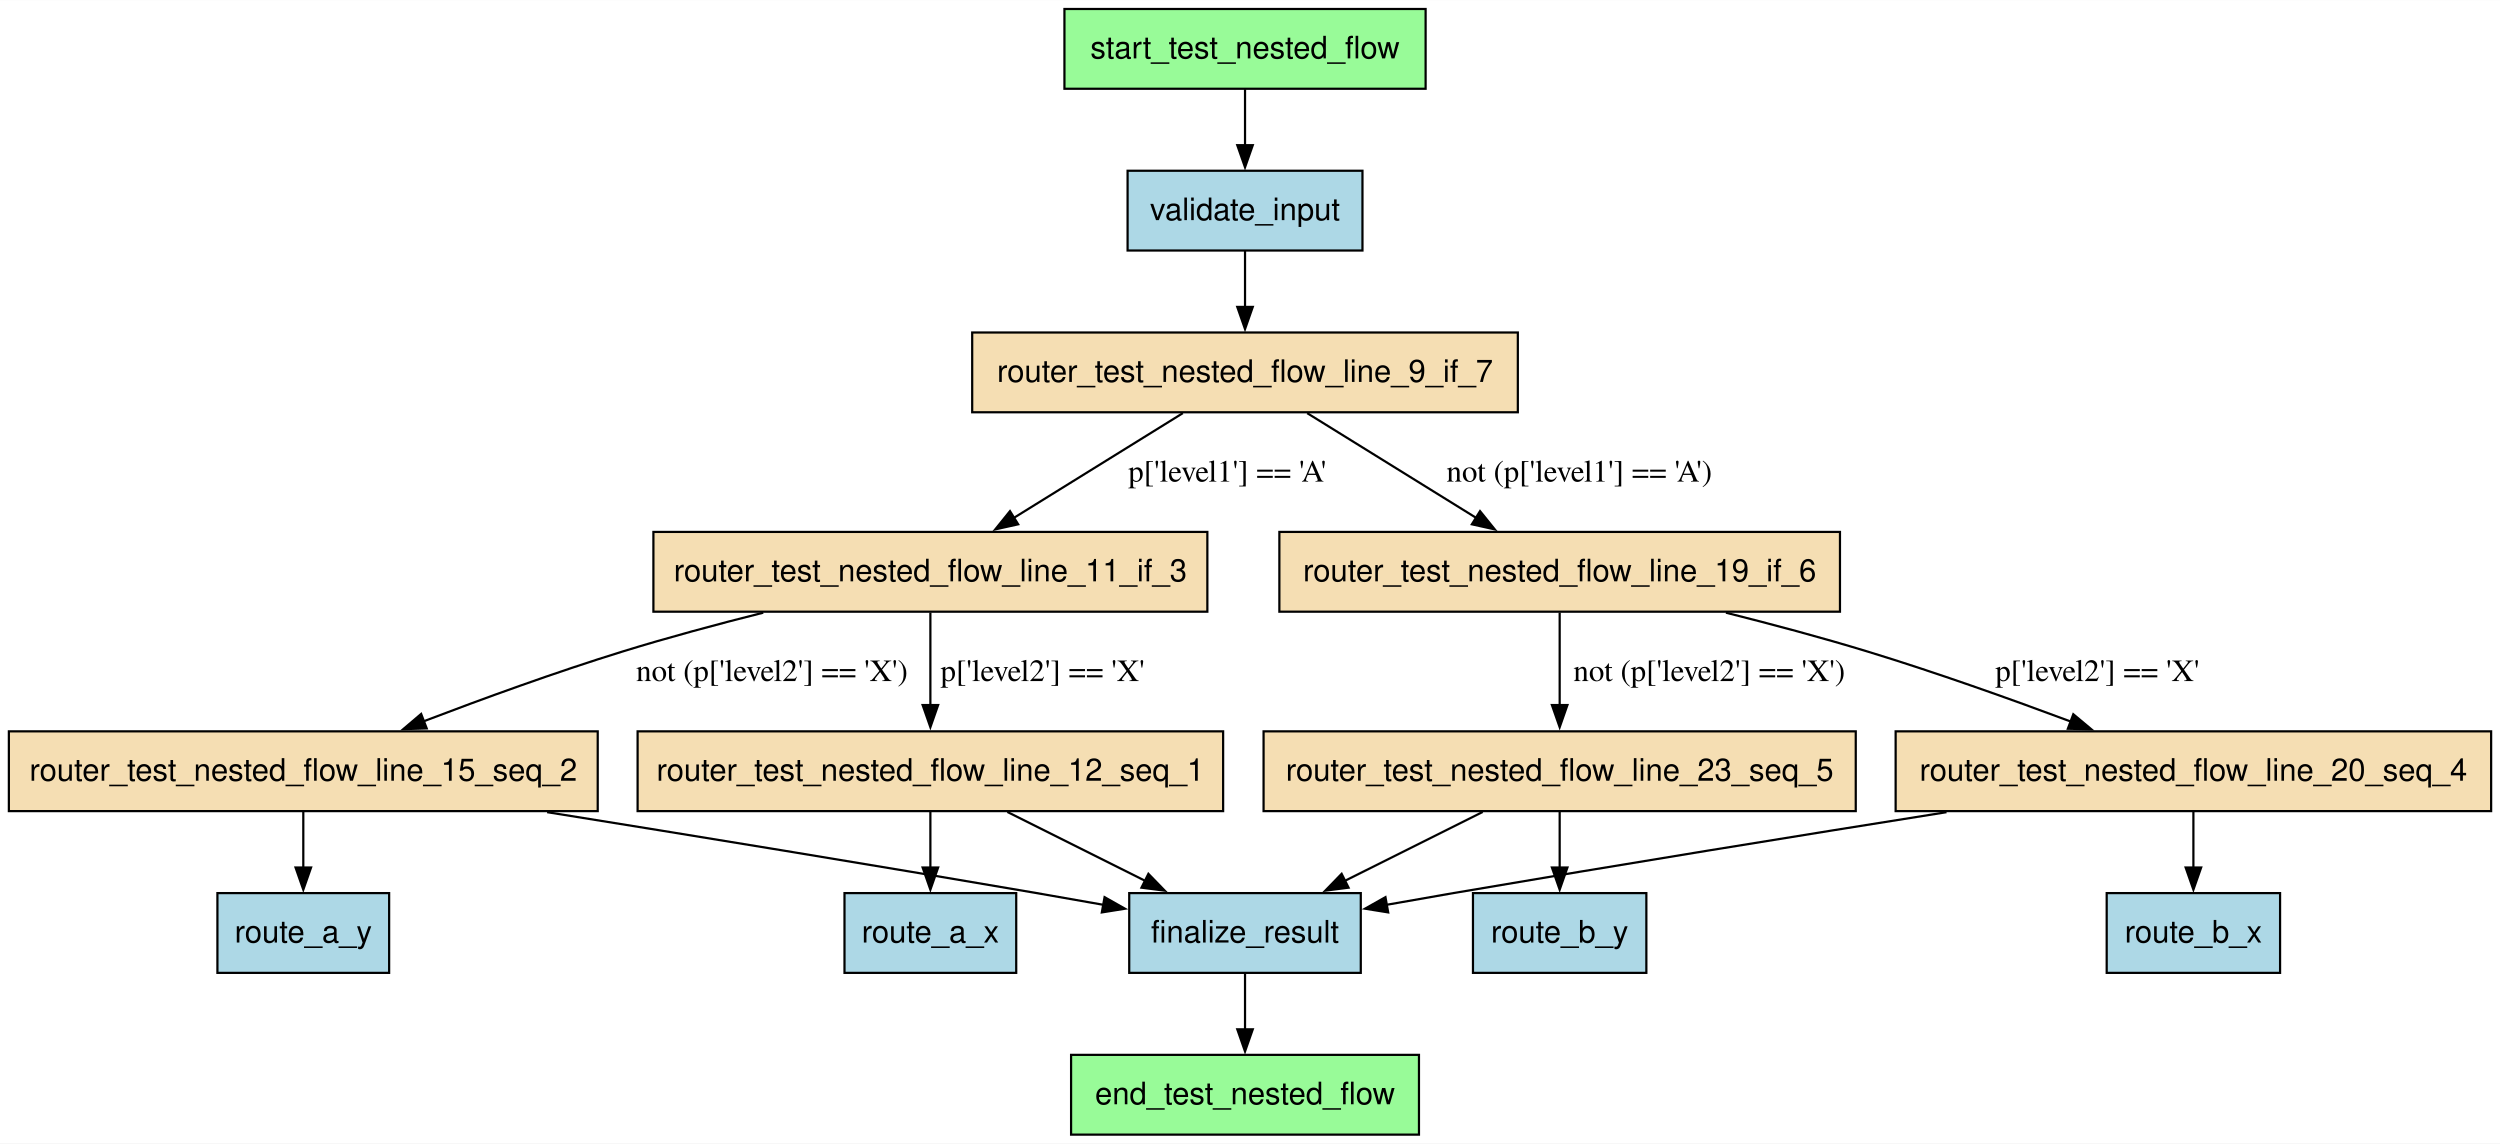
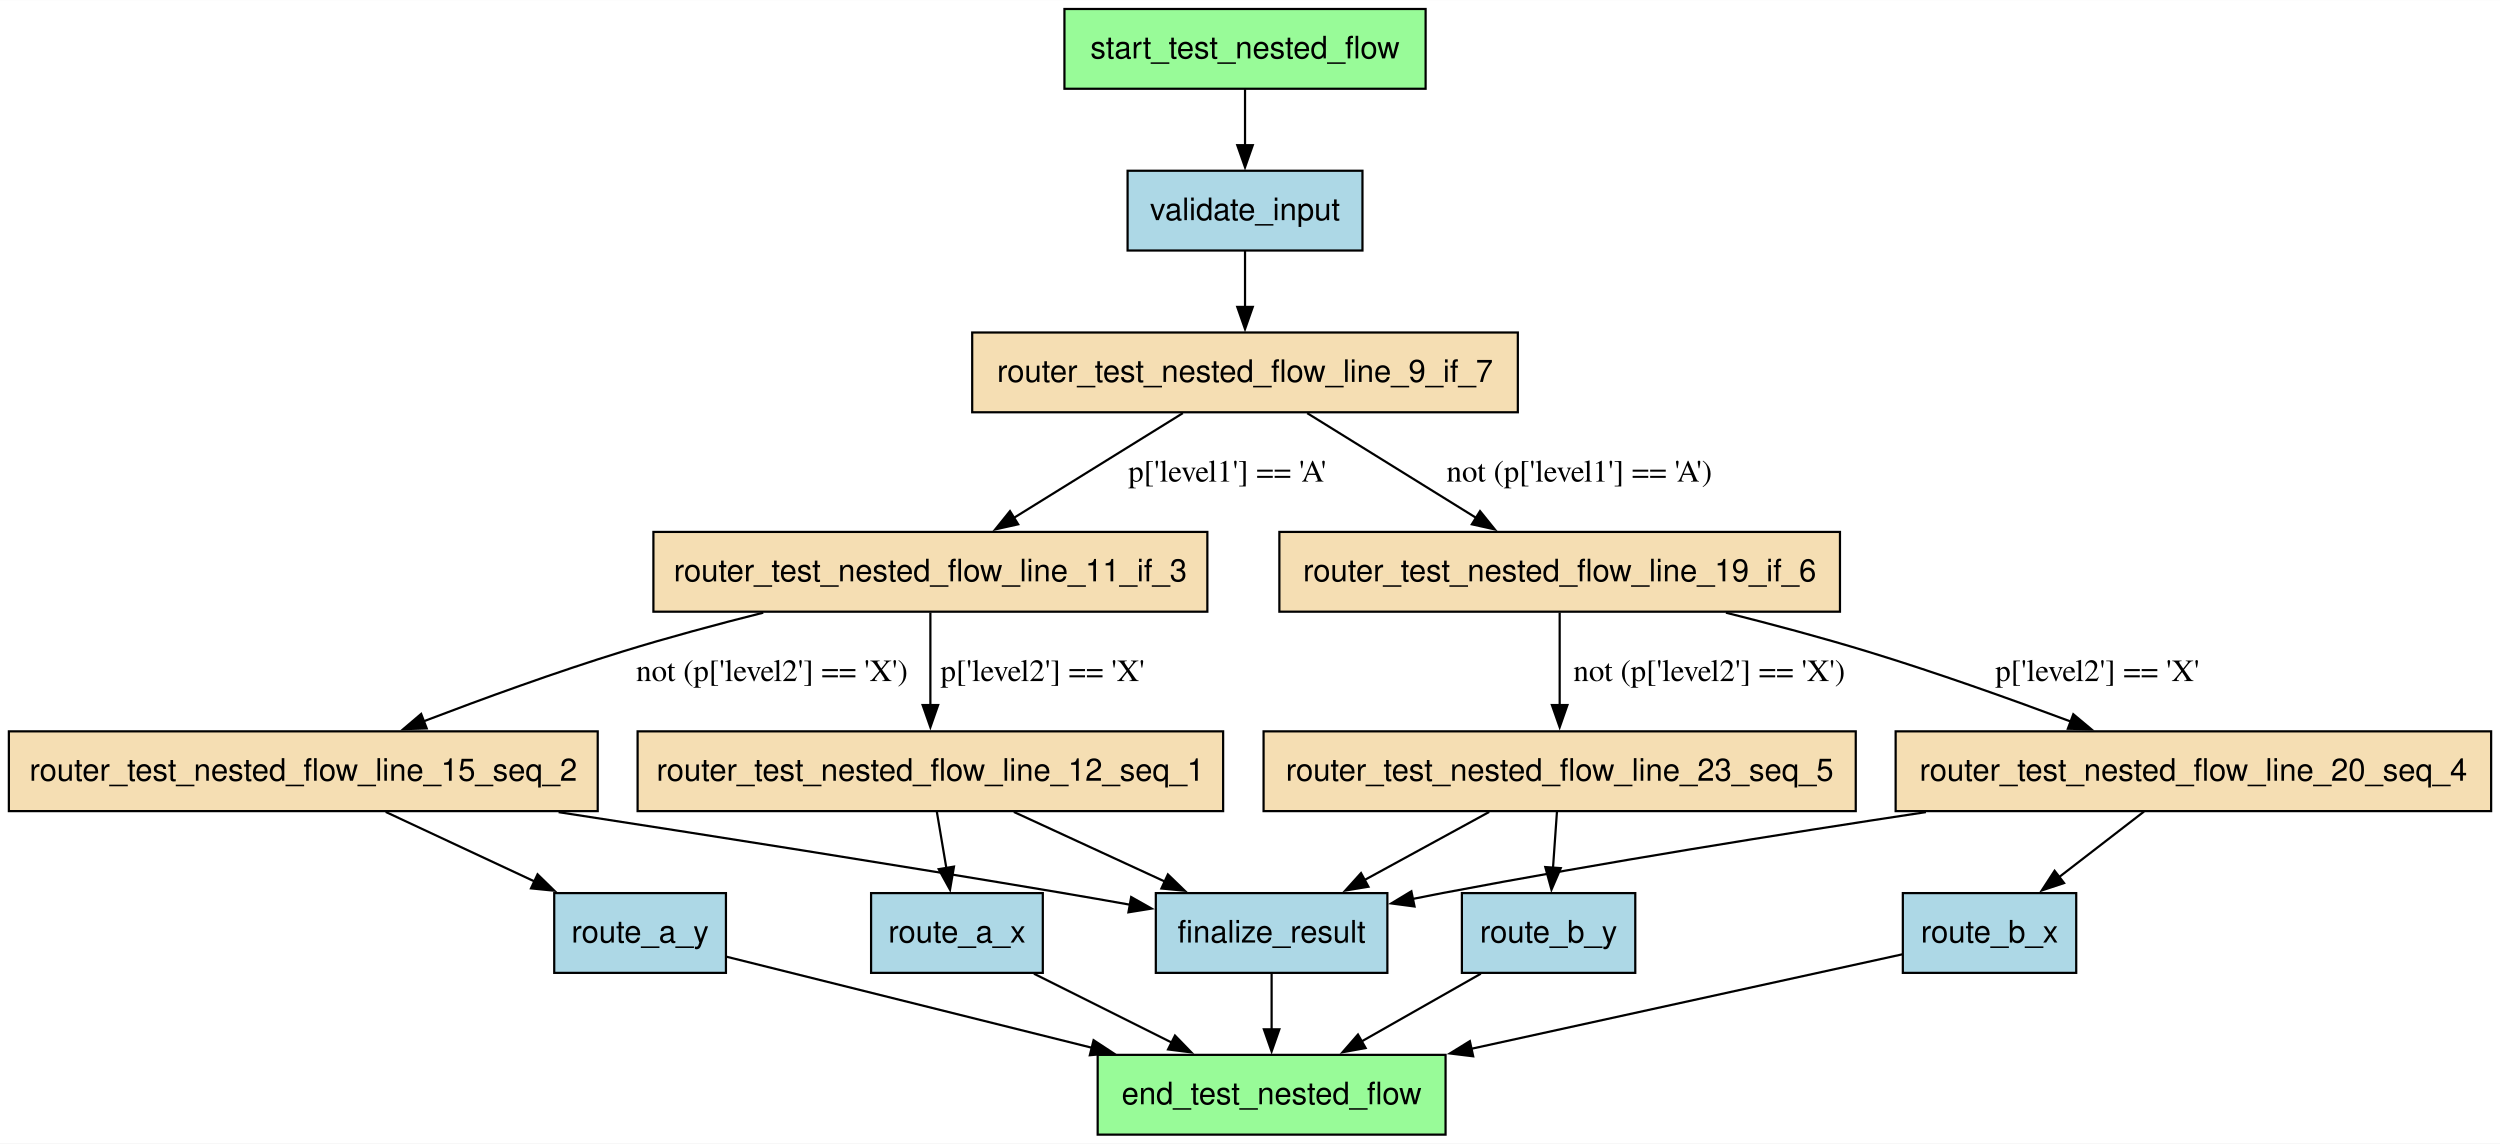
<svg xmlns="http://www.w3.org/2000/svg" width="1128pt" height="516pt" viewBox="0.00 0.00 1128.25 516.00">
  <g id="graph0" class="graph" transform="scale(1 1) rotate(0) translate(4 512)">
    <polygon fill="white" stroke="none" points="-4,4 -4,-512 1124.25,-512 1124.25,4 -4,4" />
    <g id="node1" class="node">
-       <polygon fill="palegreen" stroke="black" points="636.38,-36 479.38,-36 479.38,0 636.38,0 636.38,-36" />
-       <text text-anchor="middle" x="557.88" y="-13.7" font-family="Helvetica,sans-Serif" font-size="14.00">end_test_nested_flow</text>
+       <polygon fill="palegreen" stroke="black" points="648.38,-36 491.38,-36 491.38,0 648.38,0 648.38,-36" />
+       <text text-anchor="middle" x="569.88" y="-13.7" font-family="Helvetica,sans-Serif" font-size="14.00">end_test_nested_flow</text>
    </g>
    <g id="node2" class="node">
-       <polygon fill="lightblue" stroke="black" points="610.12,-109 505.62,-109 505.62,-73 610.12,-73 610.12,-109" />
-       <text text-anchor="middle" x="557.88" y="-86.7" font-family="Helvetica,sans-Serif" font-size="14.00">finalize_result</text>
+       <polygon fill="lightblue" stroke="black" points="622.12,-109 517.62,-109 517.62,-73 622.12,-73 622.12,-109" />
+       <text text-anchor="middle" x="569.88" y="-86.7" font-family="Helvetica,sans-Serif" font-size="14.00">finalize_result</text>
    </g>
    <g id="edge17" class="edge">
-       <path fill="none" stroke="black" d="M557.88,-72.81C557.88,-65.23 557.88,-56.1 557.88,-47.54" />
-       <polygon fill="black" stroke="black" points="561.38,-47.54 557.88,-37.54 554.38,-47.54 561.38,-47.54" />
+       <path fill="none" stroke="black" d="M569.88,-72.81C569.88,-65.23 569.88,-56.1 569.88,-47.54" />
+       <polygon fill="black" stroke="black" points="573.38,-47.54 569.88,-37.54 566.38,-47.54 573.38,-47.54" />
    </g>
    <g id="node3" class="node">
-       <polygon fill="lightblue" stroke="black" points="454.62,-109 377.12,-109 377.12,-73 454.62,-73 454.62,-109" />
-       <text text-anchor="middle" x="415.88" y="-86.7" font-family="Helvetica,sans-Serif" font-size="14.00">route_a_x</text>
+       <polygon fill="lightblue" stroke="black" points="466.62,-109 389.12,-109 389.12,-73 466.62,-73 466.62,-109" />
+       <text text-anchor="middle" x="427.88" y="-86.7" font-family="Helvetica,sans-Serif" font-size="14.00">route_a_x</text>
+     </g>
+     <g id="edge18" class="edge">
+       <path fill="none" stroke="black" d="M462.61,-72.63C481.35,-63.26 504.7,-51.59 524.82,-41.53" />
+       <polygon fill="black" stroke="black" points="526.27,-44.71 533.65,-37.11 523.14,-38.45 526.27,-44.71" />
    </g>
    <g id="node4" class="node">
-       <polygon fill="lightblue" stroke="black" points="171.62,-109 94.12,-109 94.12,-73 171.62,-73 171.62,-109" />
-       <text text-anchor="middle" x="132.88" y="-86.7" font-family="Helvetica,sans-Serif" font-size="14.00">route_a_y</text>
+       <polygon fill="lightblue" stroke="black" points="323.62,-109 246.12,-109 246.12,-73 323.62,-73 323.62,-109" />
+       <text text-anchor="middle" x="284.88" y="-86.7" font-family="Helvetica,sans-Serif" font-size="14.00">route_a_y</text>
+     </g>
+     <g id="edge19" class="edge">
+       <path fill="none" stroke="black" d="M323.91,-80.28C366.19,-69.74 434.86,-52.64 488.91,-39.17" />
+       <polygon fill="black" stroke="black" points="489.53,-42.62 498.39,-36.81 487.84,-35.83 489.53,-42.62" />
    </g>
    <g id="node5" class="node">
-       <polygon fill="lightblue" stroke="black" points="1025,-109 946.75,-109 946.75,-73 1025,-73 1025,-109" />
-       <text text-anchor="middle" x="985.88" y="-86.7" font-family="Helvetica,sans-Serif" font-size="14.00">route_b_x</text>
+       <polygon fill="lightblue" stroke="black" points="933,-109 854.75,-109 854.75,-73 933,-73 933,-109" />
+       <text text-anchor="middle" x="893.88" y="-86.7" font-family="Helvetica,sans-Serif" font-size="14.00">route_b_x</text>
+     </g>
+     <g id="edge20" class="edge">
+       <path fill="none" stroke="black" d="M854.47,-81.36C806.4,-70.83 723.66,-52.7 659.75,-38.69" />
+       <polygon fill="black" stroke="black" points="660.85,-35.35 650.33,-36.63 659.35,-42.19 660.85,-35.35" />
    </g>
    <g id="node6" class="node">
-       <polygon fill="lightblue" stroke="black" points="739,-109 660.75,-109 660.75,-73 739,-73 739,-109" />
-       <text text-anchor="middle" x="699.88" y="-86.7" font-family="Helvetica,sans-Serif" font-size="14.00">route_b_y</text>
+       <polygon fill="lightblue" stroke="black" points="734,-109 655.75,-109 655.75,-73 734,-73 734,-109" />
+       <text text-anchor="middle" x="694.88" y="-86.7" font-family="Helvetica,sans-Serif" font-size="14.00">route_b_y</text>
+     </g>
+     <g id="edge21" class="edge">
+       <path fill="none" stroke="black" d="M664.3,-72.63C648.1,-63.43 628,-52.02 610.52,-42.08" />
+       <polygon fill="black" stroke="black" points="612.31,-39.08 601.89,-37.18 608.85,-45.17 612.31,-39.08" />
    </g>
    <g id="node7" class="node">
      <polygon fill="wheat" stroke="black" points="540.88,-272 290.88,-272 290.88,-236 540.88,-236 540.88,-272" />
      <text text-anchor="middle" x="415.88" y="-249.7" font-family="Helvetica,sans-Serif" font-size="14.00">router_test_nested_flow_line_11_if_3</text>
    </g>
    <g id="node8" class="node">
      <polygon fill="wheat" stroke="black" points="548,-182 283.75,-182 283.75,-146 548,-146 548,-182" />
      <text text-anchor="middle" x="415.88" y="-159.7" font-family="Helvetica,sans-Serif" font-size="14.00">router_test_nested_flow_line_12_seq_1</text>
    </g>
    <g id="edge5" class="edge">
      <path fill="none" stroke="black" d="M415.88,-235.61C415.88,-223.68 415.88,-207.57 415.88,-193.74" />
      <polygon fill="black" stroke="black" points="419.38,-193.86 415.88,-183.86 412.38,-193.86 419.38,-193.86" />
      <text text-anchor="middle" x="466.5" y="-204.7" font-family="Times,serif" font-size="14.00">p['level2'] == 'X'</text>
    </g>
    <g id="node9" class="node">
      <polygon fill="wheat" stroke="black" points="265.75,-182 0,-182 0,-146 265.75,-146 265.75,-182" />
      <text text-anchor="middle" x="132.88" y="-159.7" font-family="Helvetica,sans-Serif" font-size="14.00">router_test_nested_flow_line_15_seq_2</text>
    </g>
    <g id="edge6" class="edge">
      <path fill="none" stroke="black" d="M340.45,-235.55C319.72,-230.34 297.32,-224.32 276.88,-218 246.9,-208.74 214.03,-196.78 187.27,-186.57" />
      <polygon fill="black" stroke="black" points="188.58,-183.32 177.99,-183 186.07,-189.86 188.58,-183.32" />
      <text text-anchor="middle" x="344.38" y="-204.7" font-family="Times,serif" font-size="14.00">not (p['level2'] == 'X')</text>
    </g>
    <g id="edge13" class="edge">
-       <path fill="none" stroke="black" d="M450.61,-145.63C469.35,-136.26 492.7,-124.59 512.82,-114.53" />
-       <polygon fill="black" stroke="black" points="514.27,-117.71 521.65,-110.11 511.14,-111.45 514.27,-117.71" />
+       <path fill="none" stroke="black" d="M453.55,-145.63C474.06,-136.18 499.65,-124.38 521.61,-114.25" />
+       <polygon fill="black" stroke="black" points="523.07,-117.43 530.68,-110.07 520.14,-111.08 523.07,-117.43" />
    </g>
    <g id="edge3" class="edge">
-       <path fill="none" stroke="black" d="M415.88,-145.81C415.88,-138.23 415.88,-129.1 415.88,-120.54" />
-       <polygon fill="black" stroke="black" points="419.38,-120.54 415.88,-110.54 412.38,-120.54 419.38,-120.54" />
+       <path fill="none" stroke="black" d="M418.78,-145.81C420.08,-138.14 421.64,-128.89 423.1,-120.24" />
+       <polygon fill="black" stroke="black" points="426.53,-120.96 424.74,-110.52 419.63,-119.8 426.53,-120.96" />
    </g>
    <g id="edge14" class="edge">
-       <path fill="none" stroke="black" d="M242.91,-145.53C307.35,-135.18 390.28,-121.66 463.88,-109 473.61,-107.33 483.91,-105.51 493.98,-103.71" />
-       <polygon fill="black" stroke="black" points="494.49,-107.17 503.71,-101.96 493.25,-100.28 494.49,-107.17" />
+       <path fill="none" stroke="black" d="M248.1,-145.53C314.71,-135.26 400.09,-121.82 475.88,-109 485.62,-107.35 495.92,-105.55 505.98,-103.76" />
+       <polygon fill="black" stroke="black" points="506.5,-107.22 515.72,-102.01 505.26,-100.33 506.5,-107.22" />
    </g>
    <g id="edge4" class="edge">
-       <path fill="none" stroke="black" d="M132.88,-145.81C132.88,-138.23 132.88,-129.1 132.88,-120.54" />
-       <polygon fill="black" stroke="black" points="136.38,-120.54 132.88,-110.54 129.38,-120.54 136.38,-120.54" />
+       <path fill="none" stroke="black" d="M170.06,-145.63C190.3,-136.18 215.56,-124.38 237.24,-114.25" />
+       <polygon fill="black" stroke="black" points="238.6,-117.48 246.18,-110.08 235.64,-111.14 238.6,-117.48" />
    </g>
    <g id="node10" class="node">
      <polygon fill="wheat" stroke="black" points="826.38,-272 573.38,-272 573.38,-236 826.38,-236 826.38,-272" />
      <text text-anchor="middle" x="699.88" y="-249.7" font-family="Helvetica,sans-Serif" font-size="14.00">router_test_nested_flow_line_19_if_6</text>
    </g>
    <g id="node11" class="node">
      <polygon fill="wheat" stroke="black" points="1120.25,-182 851.5,-182 851.5,-146 1120.25,-146 1120.25,-182" />
      <text text-anchor="middle" x="985.88" y="-159.7" font-family="Helvetica,sans-Serif" font-size="14.00">router_test_nested_flow_line_20_seq_4</text>
    </g>
    <g id="edge9" class="edge">
      <path fill="none" stroke="black" d="M774.91,-235.55C795.74,-230.32 818.29,-224.29 838.88,-218 869.57,-208.63 903.28,-196.6 930.68,-186.37" />
      <polygon fill="black" stroke="black" points="931.68,-189.73 939.81,-182.94 929.22,-183.18 931.68,-189.73" />
      <text text-anchor="middle" x="942.52" y="-204.7" font-family="Times,serif" font-size="14.00">p['level2'] == 'X'</text>
    </g>
    <g id="node12" class="node">
      <polygon fill="wheat" stroke="black" points="833.5,-182 566.25,-182 566.25,-146 833.5,-146 833.5,-182" />
      <text text-anchor="middle" x="699.88" y="-159.7" font-family="Helvetica,sans-Serif" font-size="14.00">router_test_nested_flow_line_23_seq_5</text>
    </g>
    <g id="edge10" class="edge">
      <path fill="none" stroke="black" d="M699.88,-235.61C699.88,-223.68 699.88,-207.57 699.88,-193.74" />
      <polygon fill="black" stroke="black" points="703.38,-193.86 699.88,-183.86 696.38,-193.86 703.38,-193.86" />
      <text text-anchor="middle" x="767.38" y="-204.7" font-family="Times,serif" font-size="14.00">not (p['level2'] == 'X')</text>
    </g>
    <g id="edge15" class="edge">
-       <path fill="none" stroke="black" d="M874.46,-145.52C809.48,-135.19 725.98,-121.69 651.88,-109 642.14,-107.33 631.84,-105.52 621.77,-103.72" />
-       <polygon fill="black" stroke="black" points="622.49,-100.29 612.03,-101.97 621.26,-107.18 622.49,-100.29" />
+       <path fill="none" stroke="black" d="M865.16,-145.55C800.29,-135.73 719.04,-122.7 646.88,-109 642.54,-108.18 638.07,-107.29 633.57,-106.37" />
+       <polygon fill="black" stroke="black" points="634.38,-102.96 623.87,-104.34 632.95,-109.82 634.38,-102.96" />
    </g>
    <g id="edge7" class="edge">
-       <path fill="none" stroke="black" d="M985.88,-145.81C985.88,-138.23 985.88,-129.1 985.88,-120.54" />
-       <polygon fill="black" stroke="black" points="989.38,-120.54 985.88,-110.54 982.38,-120.54 989.38,-120.54" />
+       <path fill="none" stroke="black" d="M963.6,-145.81C952.05,-136.9 937.75,-125.86 925.11,-116.1" />
+       <polygon fill="black" stroke="black" points="927.51,-113.54 917.46,-110.2 923.24,-119.08 927.51,-113.54" />
    </g>
    <g id="edge16" class="edge">
-       <path fill="none" stroke="black" d="M665.14,-145.63C646.4,-136.26 623.05,-124.59 602.93,-114.53" />
-       <polygon fill="black" stroke="black" points="604.61,-111.45 594.1,-110.11 601.48,-117.71 604.61,-111.45" />
+       <path fill="none" stroke="black" d="M668.07,-145.63C651.15,-136.39 630.13,-124.91 611.89,-114.95" />
+       <polygon fill="black" stroke="black" points="613.58,-111.88 603.13,-110.16 610.23,-118.03 613.58,-111.88" />
    </g>
    <g id="edge8" class="edge">
-       <path fill="none" stroke="black" d="M699.88,-145.81C699.88,-138.23 699.88,-129.1 699.88,-120.54" />
-       <polygon fill="black" stroke="black" points="703.38,-120.54 699.88,-110.54 696.38,-120.54 703.38,-120.54" />
+       <path fill="none" stroke="black" d="M698.66,-145.81C698.12,-138.14 697.47,-128.89 696.86,-120.24" />
+       <polygon fill="black" stroke="black" points="700.37,-120.27 696.18,-110.54 693.39,-120.76 700.37,-120.27" />
    </g>
    <g id="node13" class="node">
      <polygon fill="wheat" stroke="black" points="681,-362 434.75,-362 434.75,-326 681,-326 681,-362" />
      <text text-anchor="middle" x="557.88" y="-339.7" font-family="Helvetica,sans-Serif" font-size="14.00">router_test_nested_flow_line_9_if_7</text>
    </g>
    <g id="edge11" class="edge">
      <path fill="none" stroke="black" d="M529.82,-325.61C507.94,-312.05 477.34,-293.09 453.37,-278.23" />
      <polygon fill="black" stroke="black" points="455.5,-275.44 445.16,-273.15 451.81,-281.39 455.5,-275.44" />
      <text text-anchor="middle" x="549.84" y="-294.7" font-family="Times,serif" font-size="14.00">p['level1'] == 'A'</text>
    </g>
    <g id="edge12" class="edge">
      <path fill="none" stroke="black" d="M585.93,-325.61C607.81,-312.05 638.41,-293.09 662.38,-278.23" />
      <polygon fill="black" stroke="black" points="663.94,-281.39 670.59,-273.15 660.25,-275.44 663.94,-281.39" />
      <text text-anchor="middle" x="708.72" y="-294.7" font-family="Times,serif" font-size="14.00">not (p['level1'] == 'A')</text>
    </g>
    <g id="node14" class="node">
      <polygon fill="palegreen" stroke="black" points="639.38,-508 476.38,-508 476.38,-472 639.38,-472 639.38,-508" />
      <text text-anchor="middle" x="557.88" y="-485.7" font-family="Helvetica,sans-Serif" font-size="14.00">start_test_nested_flow</text>
    </g>
    <g id="node15" class="node">
      <polygon fill="lightblue" stroke="black" points="610.88,-435 504.88,-435 504.88,-399 610.88,-399 610.88,-435" />
      <text text-anchor="middle" x="557.88" y="-412.7" font-family="Helvetica,sans-Serif" font-size="14.00">validate_input</text>
    </g>
    <g id="edge1" class="edge">
      <path fill="none" stroke="black" d="M557.88,-471.81C557.88,-464.23 557.88,-455.1 557.88,-446.54" />
      <polygon fill="black" stroke="black" points="561.38,-446.54 557.88,-436.54 554.38,-446.54 561.38,-446.54" />
    </g>
    <g id="edge2" class="edge">
      <path fill="none" stroke="black" d="M557.88,-398.81C557.88,-391.23 557.88,-382.1 557.88,-373.54" />
      <polygon fill="black" stroke="black" points="561.38,-373.54 557.88,-363.54 554.38,-373.54 561.38,-373.54" />
    </g>
  </g>
</svg>
